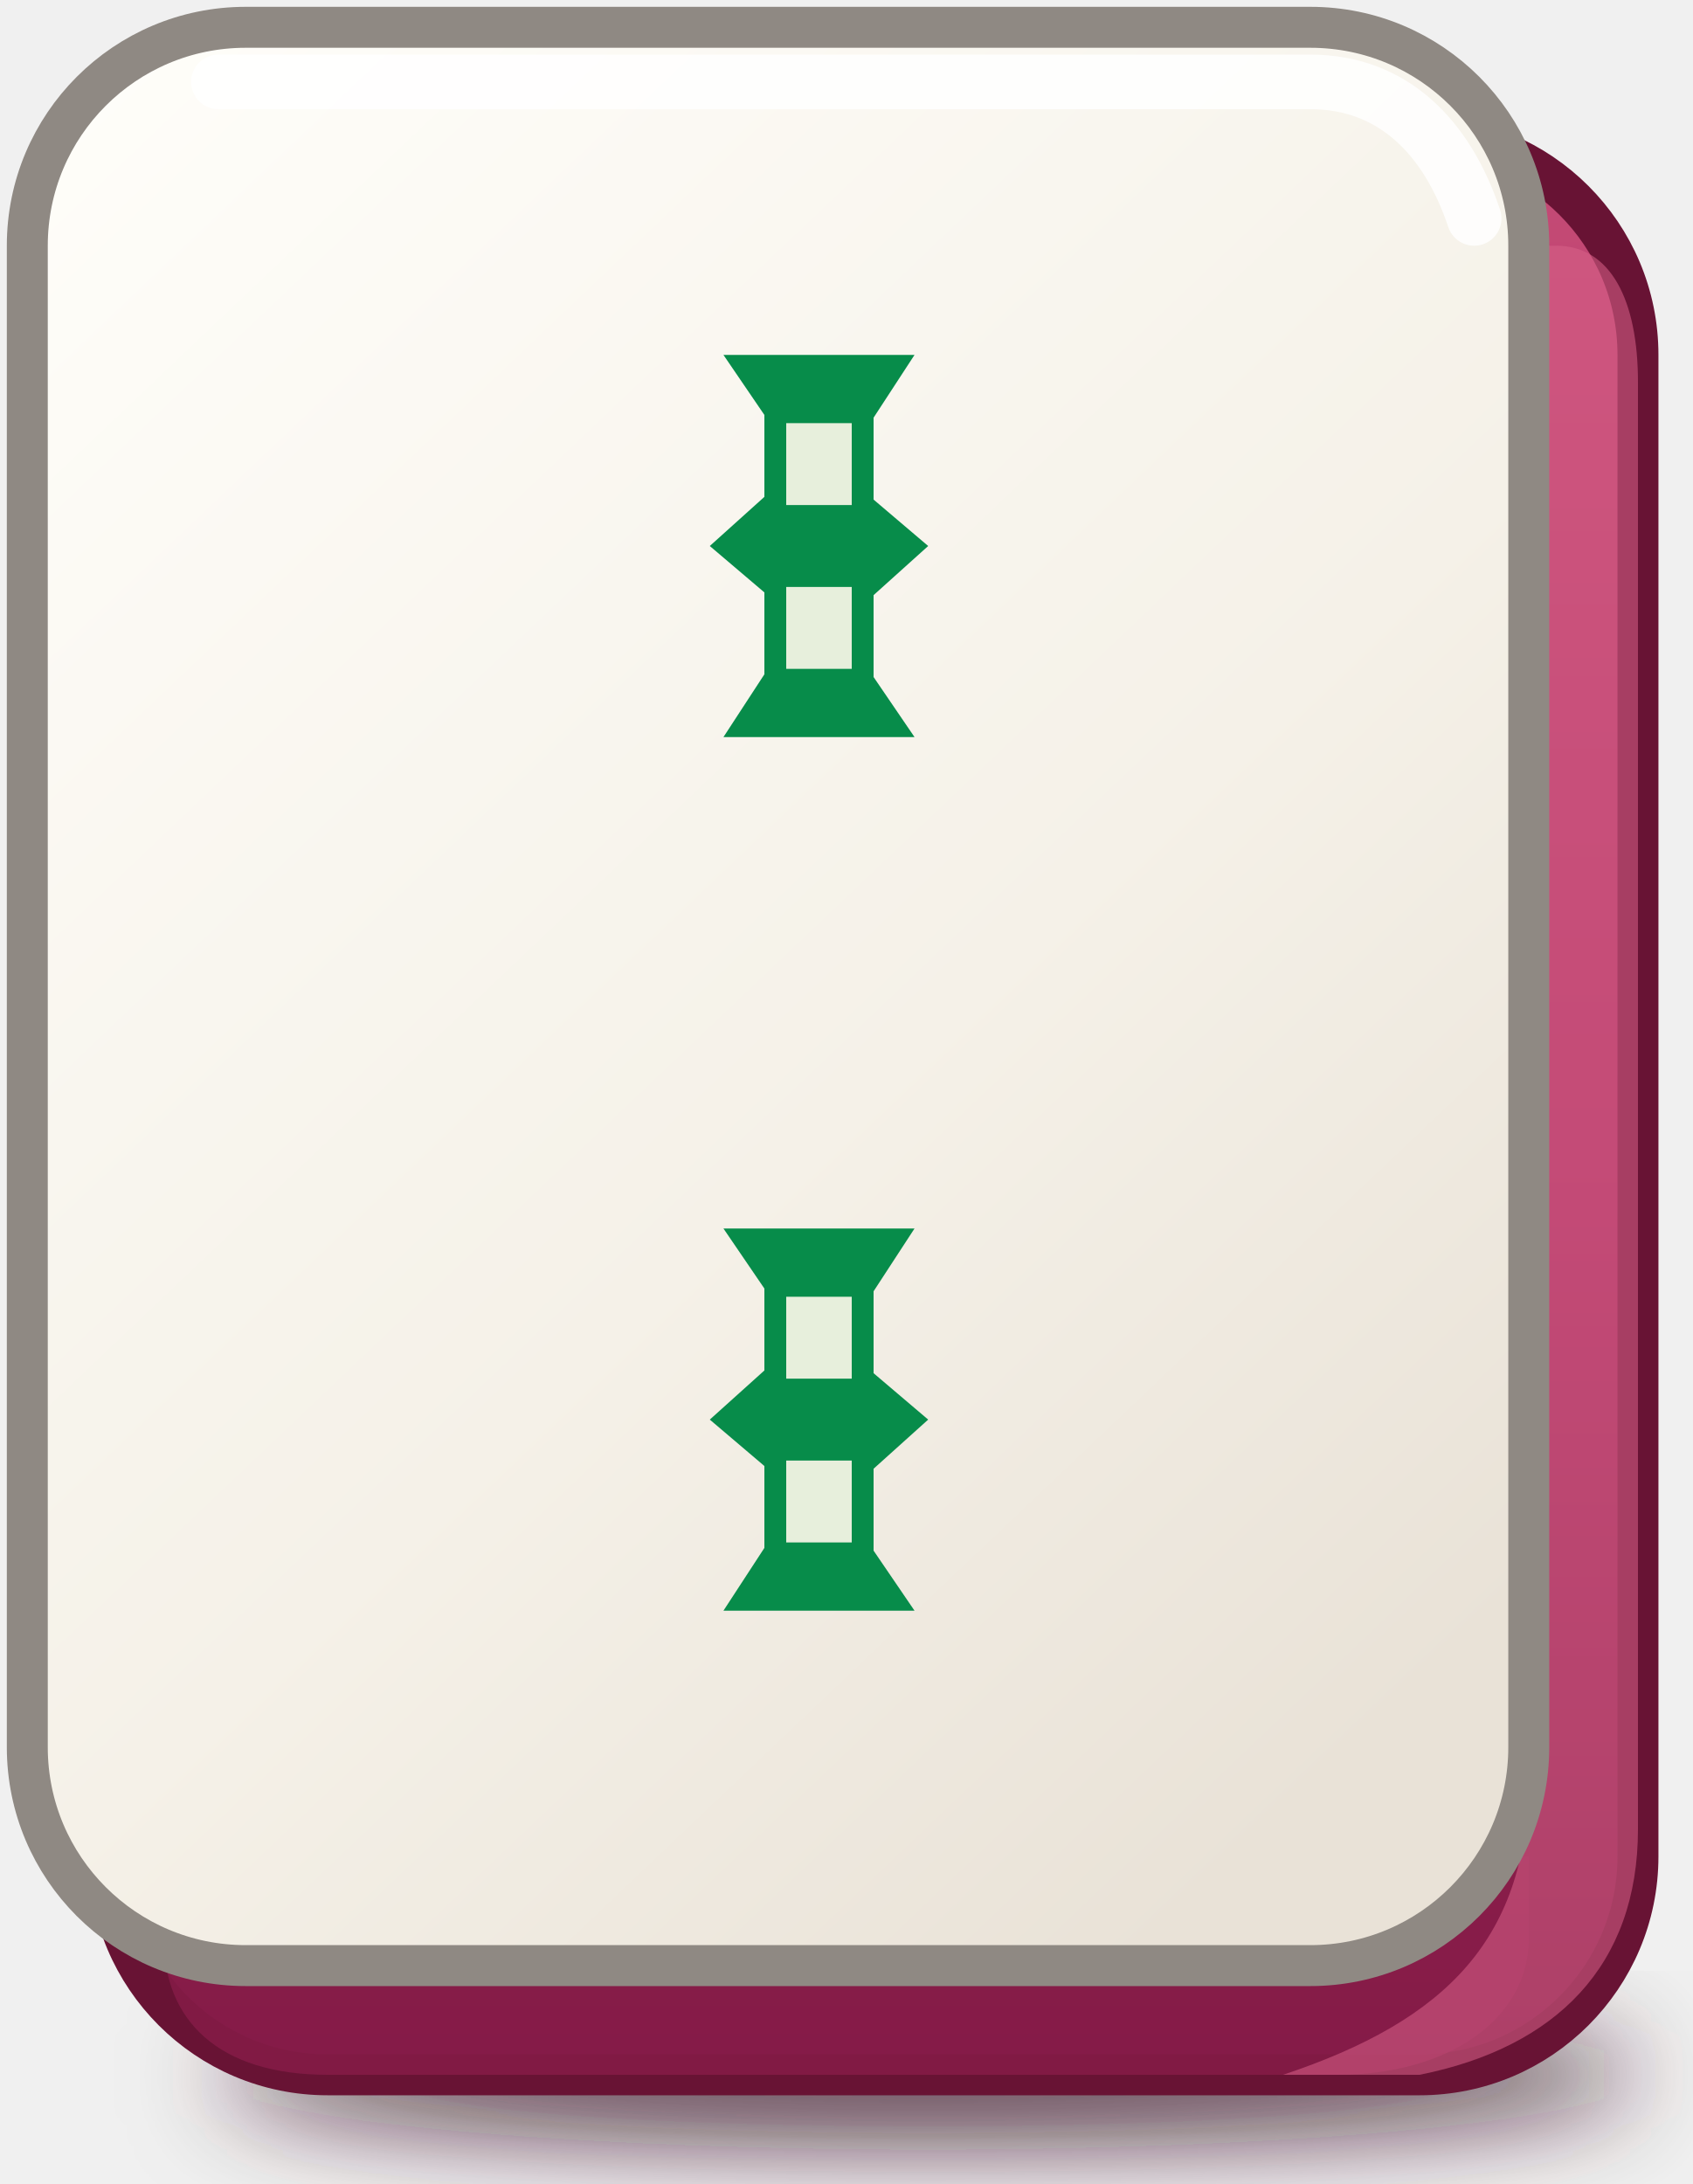
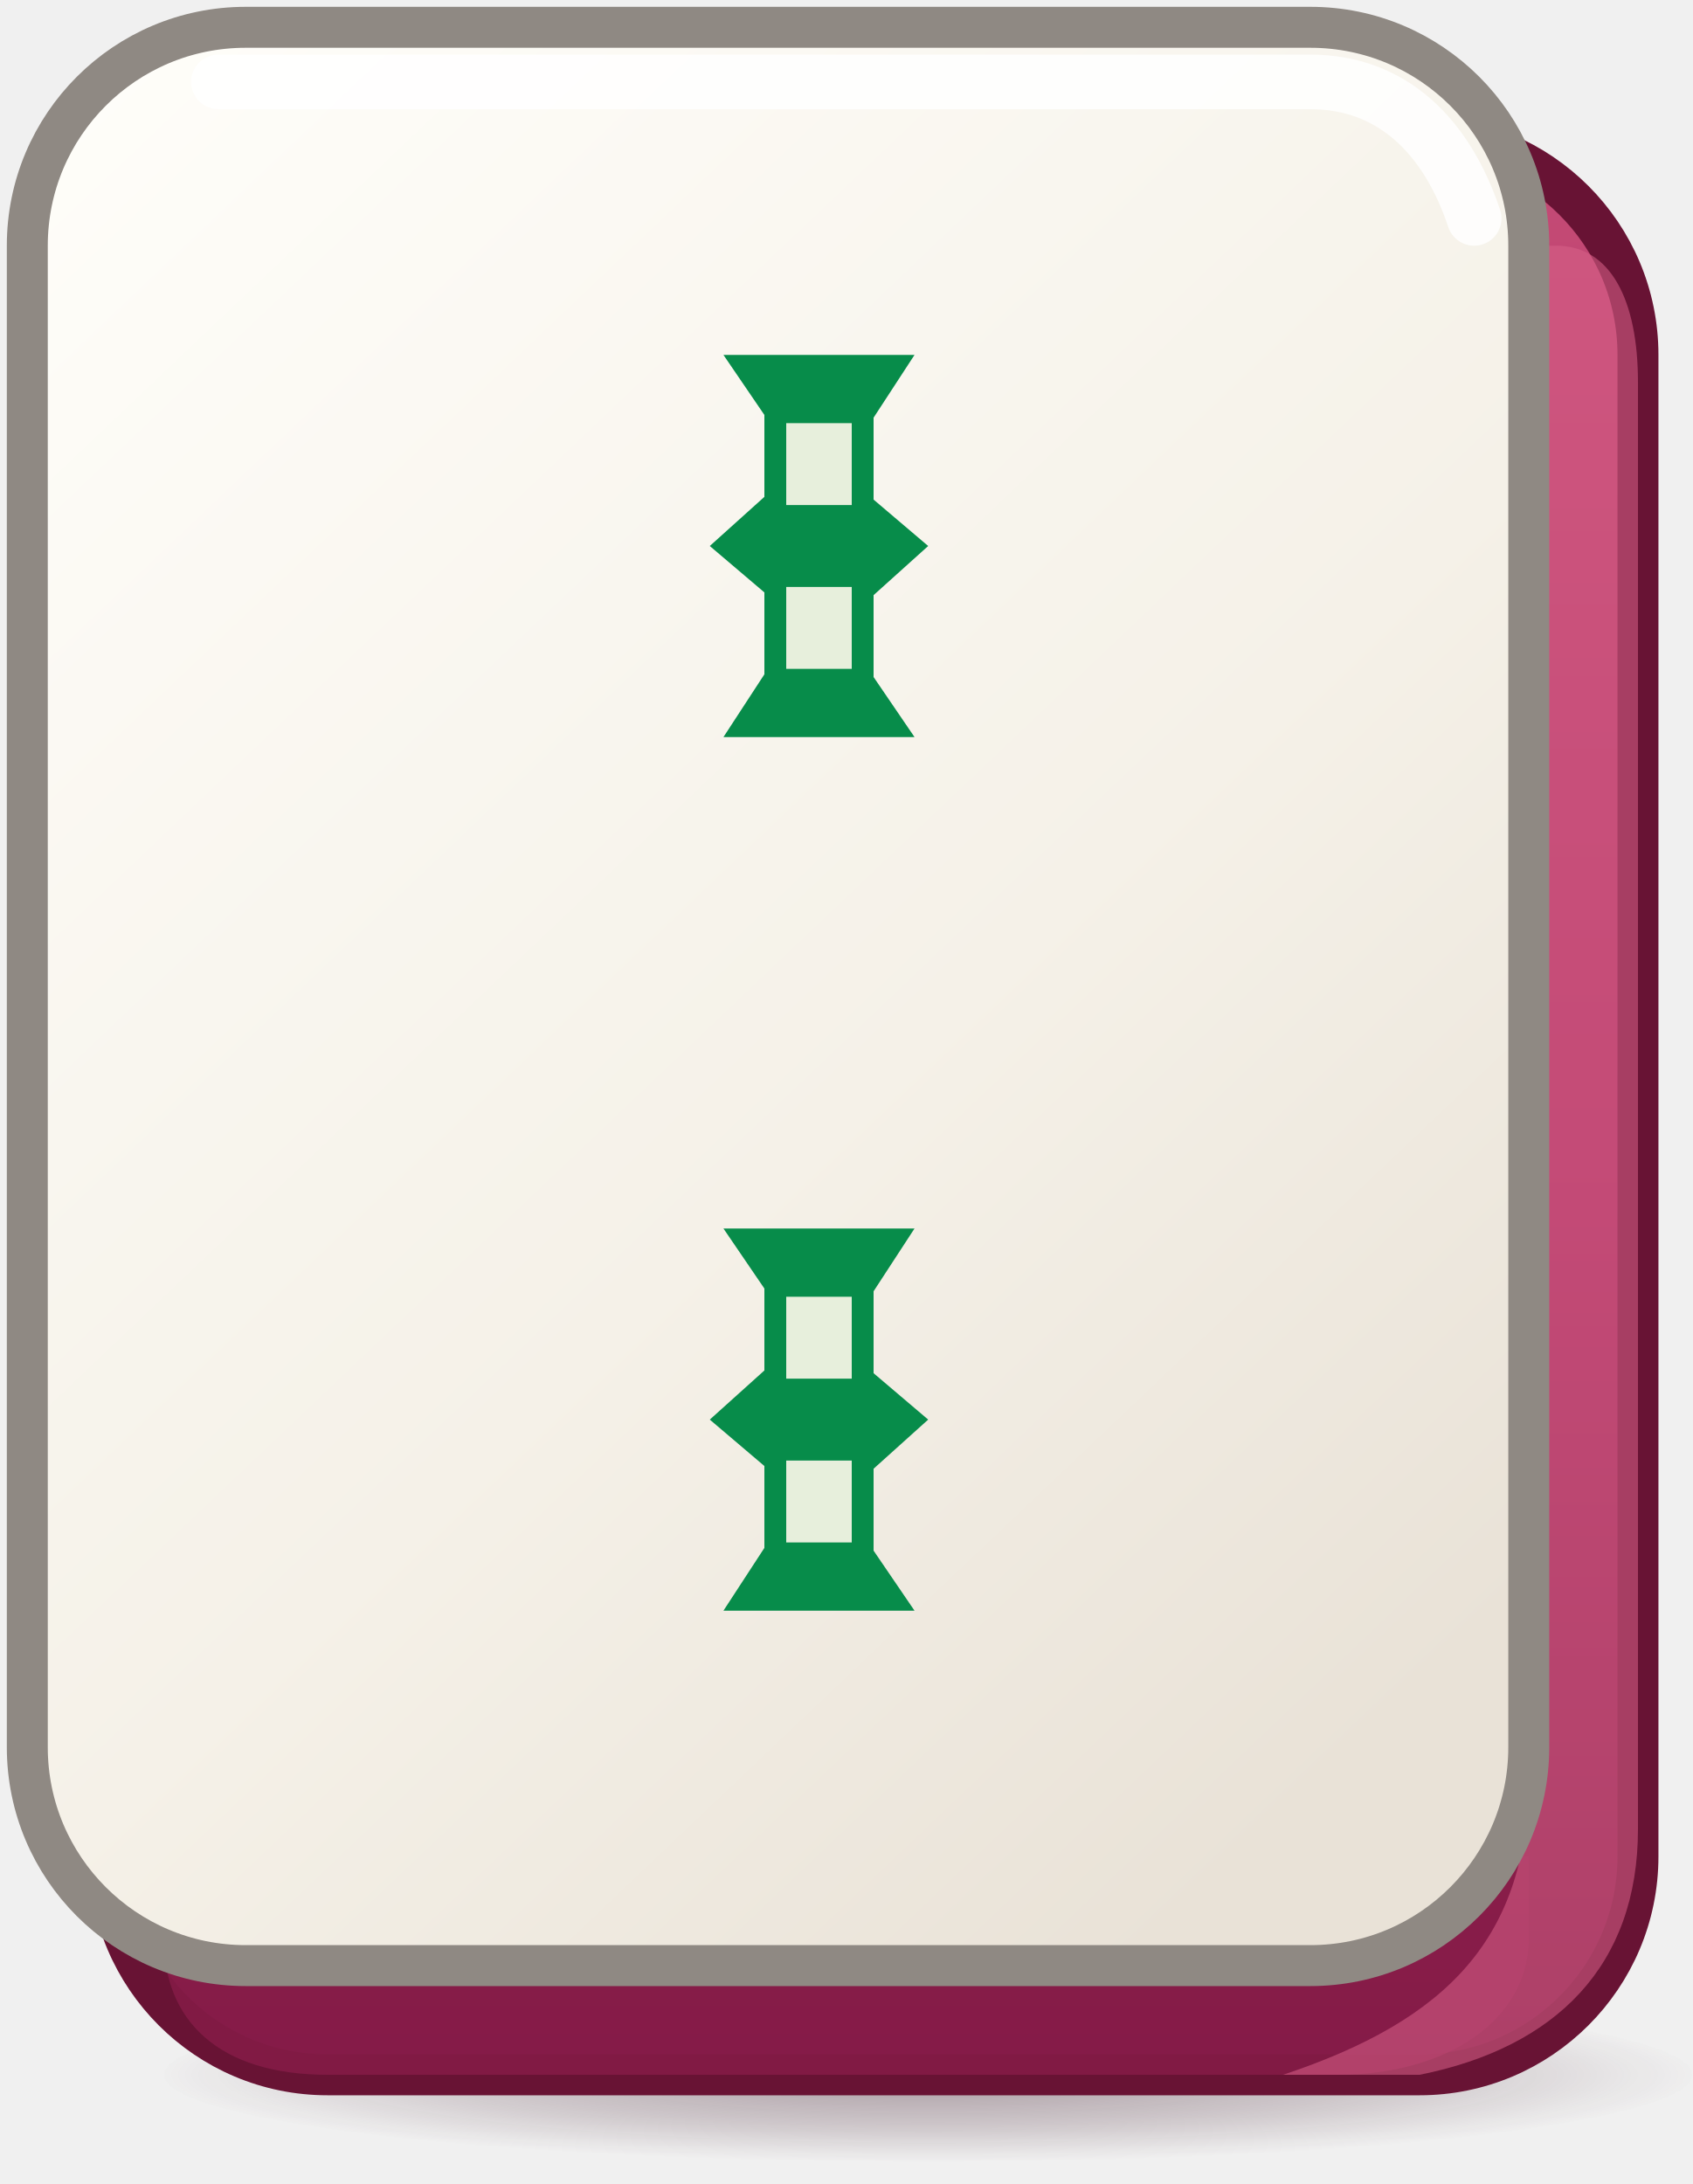
<svg xmlns="http://www.w3.org/2000/svg" width="62" height="80" viewBox="0 0 62 80">
  <defs>
    <linearGradient id="ivory" x1="0" y1="0" x2=".75" y2="1">
      <stop stop-color="#fffefa" />
      <stop offset=".62" stop-color="#f5f1e8" />
      <stop offset="1" stop-color="#e9e2d7" />
    </linearGradient>
    <linearGradient id="pink-side" x1="0" y1="0" x2="0" y2="1">
      <stop stop-color="#c54b76" />
      <stop offset=".55" stop-color="#a92e60" />
      <stop offset="1" stop-color="#77163f" />
    </linearGradient>
-     <filter id="shadow" x="-30%" y="-20%" width="170%" height="160%">
-       <feGaussianBlur stdDeviation="1.8" />
-     </filter>
+     <radialGradient id="shadow">
+       <stop offset="0" stop-color="#361123" stop-opacity=".38" />
+       <stop offset=".6" stop-color="#361123" stop-opacity=".18" />
+       <stop offset="1" stop-color="#361123" stop-opacity="0" />
+     </radialGradient>
  </defs>
-   <ellipse cx="34" cy="76" rx="26" ry="2.7" fill="#361123" opacity=".72" filter="url(#shadow)" />
+   <ellipse cx="34" cy="76" rx="28" ry="3.2" fill="url(#shadow)" />
  <rect x="4" y="5" width="56" height="71" rx="8" fill="url(#pink-side)" stroke="#681334" stroke-width="1.5" />
  <path d="M6 68h50v3c0 3-3 5-7 5H12c-4 0-6-2-6-5Z" fill="#8b1d4b" opacity=".72" />
  <path d="M56 9h1c2 0 3 2 3 5v53c0 5-3 8-8 9h-5c6-2 9-5 9-11Z" fill="#d86088" opacity=".56" />
  <rect x="1" y="1" width="55" height="71" rx="8" fill="url(#ivory)" stroke="#8f8983" stroke-width="1.5" />
  <path d="M8 3h40c3 0 5 2 6 5" fill="none" stroke="#fff" stroke-width="2" stroke-linecap="round" opacity=".85" />
  <g transform="translate(30 20)" fill="#078c4a">
    <path d="M-3.5-7h7L2-4.7v3L4 0 2 1.8v3L3.5 7h-7L-2 4.7v-3L-4 0l2-1.8v-3Z" />
    <path d="M-1.2-4.5h2.4v3h-2.4zm0 6h2.4v3h-2.4z" fill="#fff9ec" opacity=".9" />
  </g>
  <g transform="translate(30 52)" fill="#078c4a">
    <path d="M-3.5-7h7L2-4.7v3L4 0 2 1.8v3L3.5 7h-7L-2 4.7v-3L-4 0l2-1.8v-3Z" />
    <path d="M-1.2-4.5h2.4v3h-2.4zm0 6h2.4v3h-2.4z" fill="#fff9ec" opacity=".9" />
  </g>
</svg>
